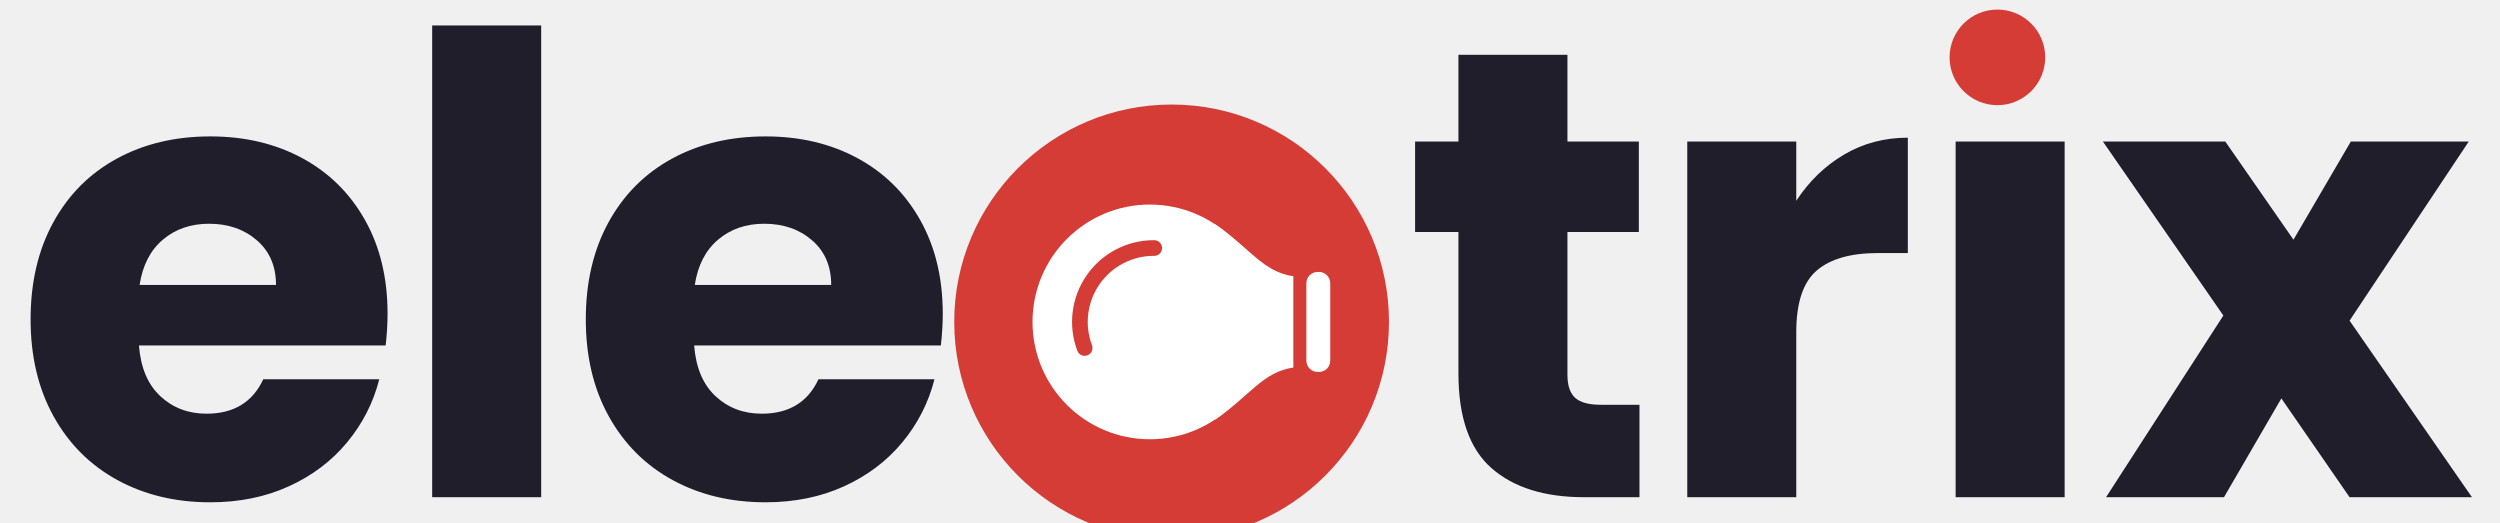
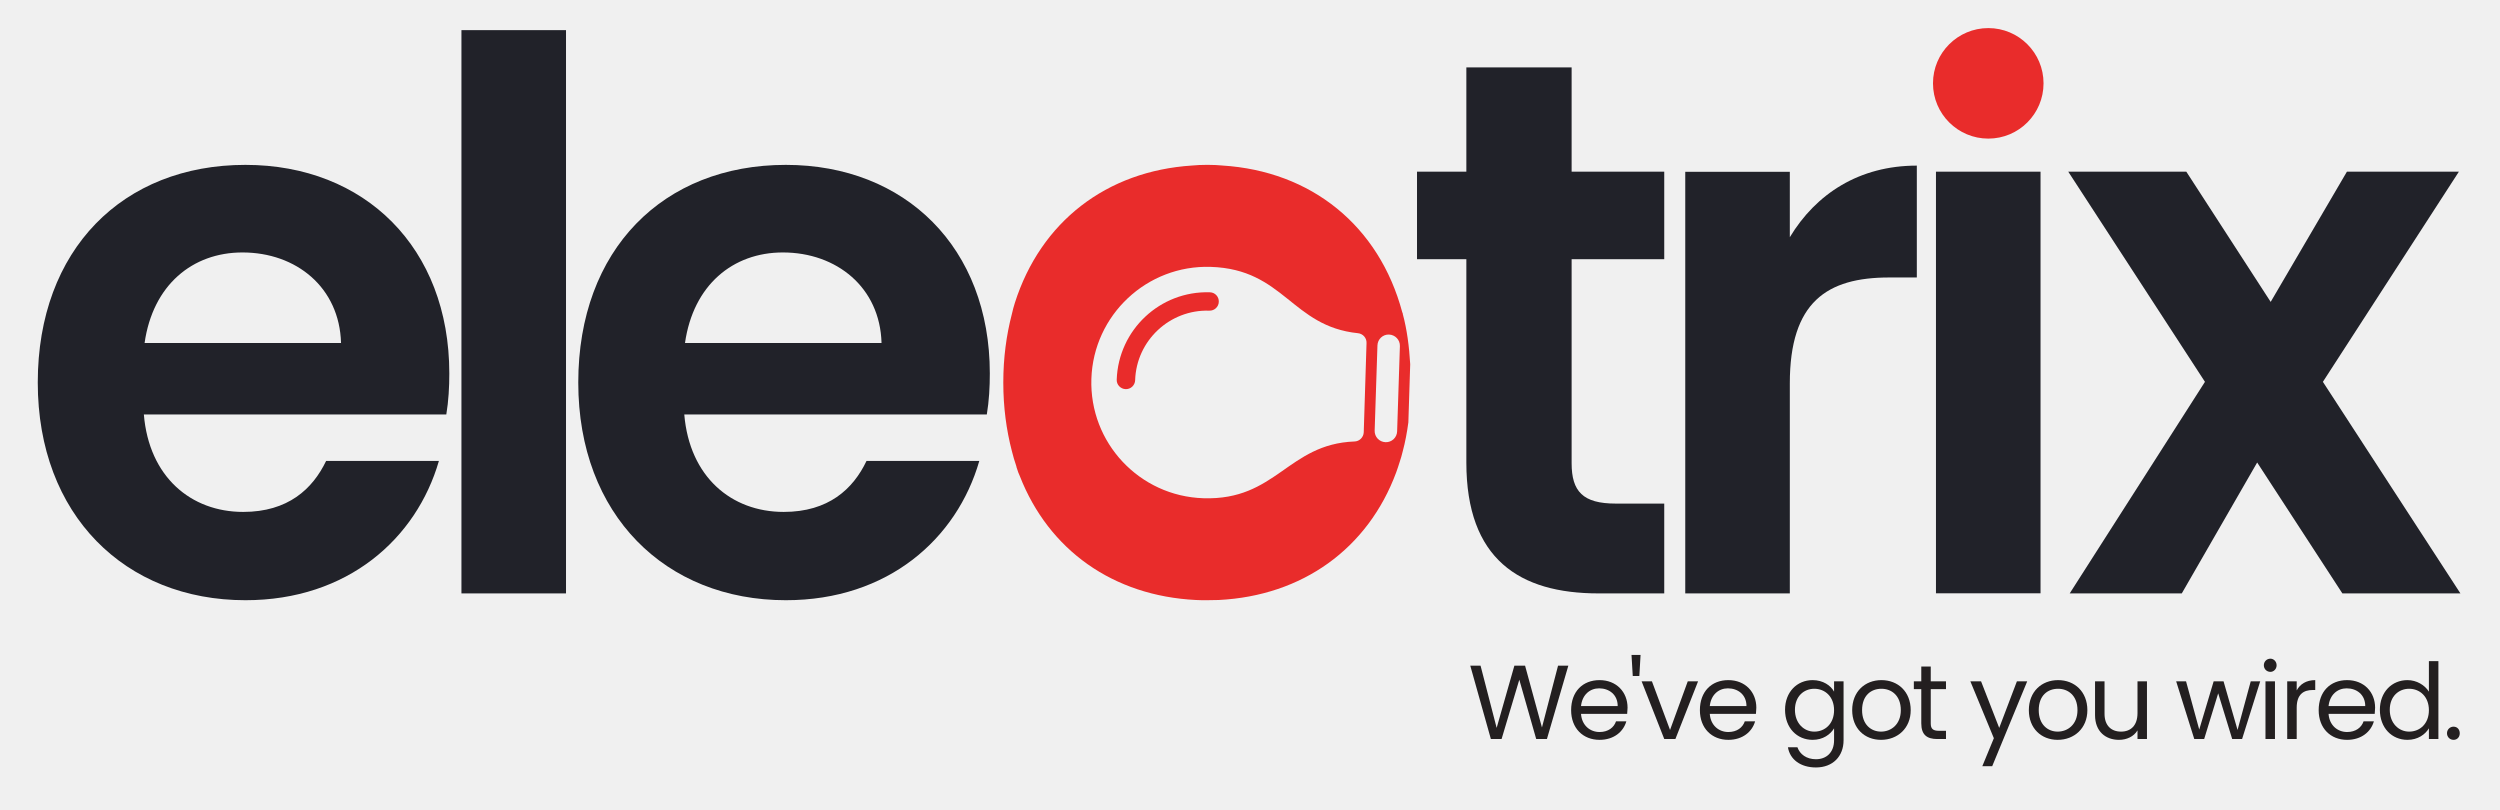
- <svg xmlns="http://www.w3.org/2000/svg" viewBox="-2 22 392.2 82.0">
-   <path d="M58.5 76.2H19.8Q20.2 81.4 23.15 84.15Q26.1 86.9 30.4 86.9Q36.8 86.9 39.3 81.5H57.5Q56.1 87.0 52.45 91.4Q48.8 95.8 43.3 98.3Q37.8 100.8 31.0 100.8Q22.8 100.8 16.4 97.3Q10.0 93.8 6.4 87.3Q2.8 80.8 2.8 72.1Q2.8 63.4 6.35 56.9Q9.9 50.4 16.3 46.9Q22.7 43.4 31.0 43.4Q39.1 43.4 45.4 46.8Q51.7 50.2 55.25 56.5Q58.8 62.8 58.8 71.2Q58.8 73.6 58.5 76.2ZM41.3 66.7Q41.3 62.3 38.3 59.7Q35.3 57.1 30.8 57.1Q26.5 57.1 23.55 59.6Q20.6 62.1 19.9 66.7Z M82.9 26.0V100.0H65.8V26.0Z M145.6 76.2H106.9Q107.3 81.4 110.25 84.15Q113.2 86.9 117.5 86.9Q123.9 86.9 126.4 81.5H144.6Q143.2 87.0 139.55 91.4Q135.9 95.8 130.4 98.3Q124.9 100.8 118.1 100.8Q109.9 100.8 103.5 97.3Q97.1 93.8 93.5 87.3Q89.9 80.8 89.9 72.1Q89.9 63.4 93.45 56.9Q97.0 50.4 103.4 46.9Q109.8 43.4 118.1 43.4Q126.2 43.4 132.5 46.8Q138.8 50.2 142.35 56.5Q145.9 62.8 145.9 71.2Q145.9 73.6 145.6 76.2ZM128.4 66.7Q128.4 62.3 125.4 59.7Q122.4 57.1 117.9 57.1Q113.6 57.1 110.65 59.6Q107.7 62.1 107.0 66.7Z M255.2 85.5V100.0H246.5Q237.2 100.0 232.0 95.45Q226.8 90.9 226.8 80.6V58.4H220V44.2H226.8V30.6H243.9V44.2H255.1V58.4H243.9V80.8Q243.9 83.3 245.1 84.4Q246.3 85.5 249.1 85.5Z M297.3 43.6V61.7H292.6Q286.2 61.7 283.0 64.45Q279.8 67.2 279.8 74.1V100.0H262.7V44.2H279.8V53.5Q282.8 48.9 287.3 46.25Q291.8 43.6 297.3 43.6Z M321.9 44.2V100.0H304.8V44.2Z M366.6 100.0 355.9 84.5 346.9 100.0H328.4L346.8 71.5L327.9 44.2H347.1L357.8 59.6L366.8 44.2H385.3L366.6 72.3L385.8 100.0Z" fill="#1F1E2A" />
-   <circle cx="181.8" cy="72.5" r="34.1" fill="#D53C36" />
-   <circle cx="178.39" cy="72.50" r="18.41" fill="#fff" />
-   <path d="M188.62 57.16 C194.08 60.91 196.12 64.66 200.90 65.34 L200.90 79.66 C196.12 80.34 194.08 84.09 188.62 87.84 Z" fill="#fff" />
-   <rect x="202.94" y="64.66" width="3.75" height="15.69" rx="1.77" fill="#fff" />
-   <path d="M168.16 76.59 A11.59 11.59 0 0 1 179.07 60.91" fill="none" stroke="#D53C36" stroke-width="2.46" stroke-linecap="round" />
-   <circle cx="311.35" cy="31.00" r="7.50" fill="#D53C36" />
+ <svg xmlns="http://www.w3.org/2000/svg" xmlns:xlink="http://www.w3.org/1999/xlink" viewBox="18.4 11.4 94.8 30.7">
+   <defs>
+     <g>
+       <g id="glyph-0-0">
+         <path d="M 0.875 0 L 1.281 0 L 1.953 -2.25 L 2.594 0 L 3 0 L 3.812 -2.781 L 3.422 -2.781 L 2.812 -0.438 L 2.172 -2.781 L 1.766 -2.781 L 1.094 -0.422 L 0.484 -2.781 L 0.094 -2.781 Z M 0.875 0 " />
+       </g>
+       <g id="glyph-0-1">
+         <path d="M 1.234 -1.922 C 1.609 -1.922 1.938 -1.688 1.938 -1.25 L 0.547 -1.25 C 0.594 -1.688 0.891 -1.922 1.234 -1.922 Z M 2.266 -0.672 L 1.875 -0.672 C 1.797 -0.438 1.578 -0.266 1.25 -0.266 C 0.891 -0.266 0.578 -0.516 0.547 -0.953 L 2.297 -0.953 C 2.297 -1.031 2.312 -1.094 2.312 -1.188 C 2.312 -1.781 1.891 -2.234 1.25 -2.234 C 0.609 -2.234 0.172 -1.797 0.172 -1.094 C 0.172 -0.406 0.625 0.031 1.25 0.031 C 1.797 0.031 2.156 -0.281 2.266 -0.672 Z M 2.266 -0.672 " />
+       </g>
+       <g id="glyph-0-2">
+         <path d="M 0.188 -2.391 L 0.438 -2.391 L 0.484 -3.188 L 0.141 -3.188 Z M 0.188 -2.391 " />
+       </g>
+       <g id="glyph-0-3">
+         <path d="M 0.047 -2.188 L 0.906 0 L 1.328 0 L 2.188 -2.188 L 1.797 -2.188 L 1.125 -0.344 L 0.438 -2.188 Z M 0.047 -2.188 " />
+       </g>
+       <g id="glyph-0-4">
+ </g>
+       <g id="glyph-0-5">
+         <path d="M 0.172 -1.109 C 0.172 -0.422 0.625 0.031 1.219 0.031 C 1.609 0.031 1.891 -0.172 2.031 -0.406 L 2.031 0.047 C 2.031 0.516 1.734 0.766 1.344 0.766 C 0.984 0.766 0.734 0.578 0.641 0.312 L 0.281 0.312 C 0.359 0.781 0.766 1.078 1.344 1.078 C 1.984 1.078 2.391 0.656 2.391 0.047 L 2.391 -2.188 L 2.031 -2.188 L 2.031 -1.797 C 1.906 -2.031 1.609 -2.234 1.219 -2.234 C 0.625 -2.234 0.172 -1.781 0.172 -1.109 Z M 2.031 -1.094 C 2.031 -0.578 1.688 -0.281 1.281 -0.281 C 0.891 -0.281 0.547 -0.594 0.547 -1.109 C 0.547 -1.625 0.891 -1.906 1.281 -1.906 C 1.688 -1.906 2.031 -1.609 2.031 -1.094 Z M 2.031 -1.094 " />
+       </g>
+       <g id="glyph-0-6">
+         <path d="M 2.391 -1.094 C 2.391 -1.797 1.906 -2.234 1.281 -2.234 C 0.656 -2.234 0.172 -1.797 0.172 -1.094 C 0.172 -0.406 0.641 0.031 1.266 0.031 C 1.891 0.031 2.391 -0.406 2.391 -1.094 Z M 0.547 -1.094 C 0.547 -1.656 0.891 -1.906 1.281 -1.906 C 1.656 -1.906 2.016 -1.656 2.016 -1.094 C 2.016 -0.547 1.641 -0.281 1.266 -0.281 C 0.891 -0.281 0.547 -0.547 0.547 -1.094 Z M 0.547 -1.094 " />
+       </g>
+       <g id="glyph-0-7">
+         <path d="M 0.391 -0.594 C 0.391 -0.156 0.609 0 1 0 L 1.328 0 L 1.328 -0.312 L 1.062 -0.312 C 0.828 -0.312 0.75 -0.391 0.75 -0.594 L 0.75 -1.891 L 1.328 -1.891 L 1.328 -2.188 L 0.75 -2.188 L 0.75 -2.75 L 0.391 -2.75 L 0.391 -2.188 L 0.109 -2.188 L 0.109 -1.891 L 0.391 -1.891 Z M 0.391 -0.594 " />
+       </g>
+       <g id="glyph-0-8">
+         <path d="M 1.141 -0.422 L 0.453 -2.188 L 0.047 -2.188 L 0.938 -0.031 L 0.5 1.031 L 0.875 1.031 L 2.203 -2.188 L 1.812 -2.188 Z M 1.141 -0.422 " />
+       </g>
+       <g id="glyph-0-9">
+         <path d="M 2.25 -2.188 L 1.891 -2.188 L 1.891 -0.984 C 1.891 -0.516 1.641 -0.281 1.266 -0.281 C 0.891 -0.281 0.641 -0.516 0.641 -0.953 L 0.641 -2.188 L 0.281 -2.188 L 0.281 -0.906 C 0.281 -0.281 0.688 0.031 1.188 0.031 C 1.484 0.031 1.75 -0.094 1.891 -0.328 L 1.891 0 L 2.25 0 Z M 2.25 -2.188 " />
+       </g>
+       <g id="glyph-0-10">
+         <path d="M 0.734 0 L 1.109 0 L 1.641 -1.734 L 2.172 0 L 2.547 0 L 3.234 -2.188 L 2.875 -2.188 L 2.375 -0.344 L 1.844 -2.188 L 1.469 -2.188 L 0.922 -0.359 L 0.422 -2.188 L 0.047 -2.188 Z M 0.734 0 " />
+       </g>
+       <g id="glyph-0-11">
+         <path d="M 0.312 0 L 0.672 0 L 0.672 -2.188 L 0.312 -2.188 Z M 0.5 -2.547 C 0.625 -2.547 0.734 -2.656 0.734 -2.797 C 0.734 -2.938 0.625 -3.047 0.5 -3.047 C 0.359 -3.047 0.25 -2.938 0.25 -2.797 C 0.25 -2.656 0.359 -2.547 0.5 -2.547 Z M 0.5 -2.547 " />
+       </g>
+       <g id="glyph-0-12">
+         <path d="M 0.672 -1.188 C 0.672 -1.703 0.938 -1.859 1.281 -1.859 L 1.375 -1.859 L 1.375 -2.234 C 1.031 -2.234 0.797 -2.078 0.672 -1.844 L 0.672 -2.188 L 0.312 -2.188 L 0.312 0 L 0.672 0 Z M 0.672 -1.188 " />
+       </g>
+       <g id="glyph-0-13">
+         <path d="M 0.172 -1.109 C 0.172 -0.422 0.625 0.031 1.219 0.031 C 1.609 0.031 1.891 -0.172 2.031 -0.406 L 2.031 0 L 2.391 0 L 2.391 -2.953 L 2.031 -2.953 L 2.031 -1.797 C 1.875 -2.047 1.562 -2.234 1.219 -2.234 C 0.625 -2.234 0.172 -1.781 0.172 -1.109 Z M 2.031 -1.094 C 2.031 -0.578 1.688 -0.281 1.281 -0.281 C 0.891 -0.281 0.547 -0.594 0.547 -1.109 C 0.547 -1.625 0.891 -1.906 1.281 -1.906 C 1.688 -1.906 2.031 -1.609 2.031 -1.094 Z M 2.031 -1.094 " />
+       </g>
+       <g id="glyph-0-14">
+         <path d="M 0.656 -0.219 C 0.656 -0.359 0.562 -0.469 0.422 -0.469 C 0.281 -0.469 0.172 -0.359 0.172 -0.219 C 0.172 -0.078 0.281 0.031 0.422 0.031 C 0.562 0.031 0.656 -0.078 0.656 -0.219 Z M 0.656 -0.219 " />
+       </g>
+     </g>
+   </defs>
+   <path fill-rule="nonzero" fill="#212229" fill-opacity="1" d="M 23.883 24.406 L 31.332 24.406 C 31.273 22.297 29.633 20.973 27.594 20.973 C 25.695 20.973 24.195 22.211 23.883 24.406 M 27.707 34.16 C 23.145 34.16 19.832 30.93 19.832 25.906 C 19.832 20.855 23.062 17.652 27.707 17.652 C 32.238 17.652 35.438 20.797 35.438 25.559 C 35.438 26.078 35.41 26.598 35.324 27.117 L 23.855 27.117 C 24.051 29.484 25.641 30.812 27.621 30.812 C 29.32 30.812 30.254 29.945 30.766 28.879 L 35.043 28.879 C 34.191 31.824 31.586 34.16 27.707 34.16 " />
+   <path fill-rule="nonzero" fill="#212229" fill-opacity="1" d="M 35.898 12.543 L 39.863 12.543 L 39.863 33.902 L 35.898 33.902 Z M 35.898 12.543 " />
+   <path fill-rule="nonzero" fill="#e92c2b" fill-opacity="1" d="M 64.281 22.484 C 62.391 22.422 60.809 23.91 60.746 25.797 C 60.738 25.988 60.891 26.148 61.082 26.156 C 61.277 26.164 61.438 26.012 61.445 25.816 C 61.492 24.316 62.754 23.133 64.258 23.18 C 64.449 23.188 64.613 23.035 64.617 22.844 C 64.625 22.652 64.473 22.488 64.281 22.484 " />
+   <path fill-rule="nonzero" fill="#e92c2b" fill-opacity="1" d="M 71.379 27.758 C 71.371 27.992 71.176 28.176 70.941 28.168 C 70.703 28.16 70.52 27.965 70.527 27.73 L 70.633 24.496 C 70.641 24.262 70.836 24.078 71.07 24.086 C 71.305 24.094 71.492 24.289 71.484 24.523 Z M 70.113 27.793 C 70.105 27.98 69.953 28.137 69.762 28.141 C 67.227 28.238 66.801 30.383 64.031 30.293 C 61.605 30.215 59.707 28.188 59.785 25.766 C 59.863 23.344 61.891 21.441 64.312 21.52 C 67.098 21.609 67.371 23.777 69.895 24.035 C 70.086 24.055 70.227 24.219 70.219 24.406 Z M 71.875 25.211 C 71.836 24.543 71.754 23.902 71.594 23.309 C 71.594 23.285 71.59 23.266 71.574 23.242 C 70.695 19.961 68.129 17.887 64.746 17.676 C 64.578 17.66 64.41 17.652 64.234 17.652 L 64.125 17.652 C 63.949 17.652 63.785 17.66 63.613 17.676 C 60.355 17.883 57.863 19.812 56.883 22.887 C 56.84 23.023 56.801 23.168 56.77 23.309 C 56.562 24.105 56.445 24.973 56.445 25.906 C 56.445 26.84 56.562 27.707 56.77 28.504 C 56.82 28.699 56.871 28.887 56.938 29.074 C 56.941 29.113 56.957 29.145 56.969 29.184 C 56.996 29.273 57.027 29.359 57.07 29.449 C 58.168 32.262 60.613 33.996 63.75 34.152 C 63.887 34.16 64.023 34.16 64.16 34.16 C 64.312 34.16 64.465 34.152 64.613 34.152 C 67.793 33.992 70.273 32.203 71.344 29.312 C 71.387 29.184 71.434 29.062 71.473 28.926 C 71.516 28.789 71.562 28.652 71.594 28.504 C 71.688 28.156 71.754 27.793 71.805 27.418 Z M 71.875 25.211 " />
+   <path fill-rule="nonzero" fill="#212229" fill-opacity="1" d="M 44.375 24.406 L 51.828 24.406 C 51.77 22.297 50.125 20.973 48.086 20.973 C 46.188 20.973 44.688 22.211 44.375 24.406 M 48.199 34.16 C 43.641 34.16 40.328 30.93 40.328 25.906 C 40.328 20.855 43.555 17.652 48.199 17.652 C 52.734 17.652 55.934 20.797 55.934 25.559 C 55.934 26.078 55.906 26.598 55.82 27.117 L 44.348 27.117 C 44.547 29.484 46.133 30.812 48.117 30.812 C 49.816 30.812 50.75 29.945 51.258 28.879 L 55.535 28.879 C 54.688 31.824 52.082 34.16 48.199 34.16 " />
+   <path fill-rule="nonzero" fill="#e92c2b" fill-opacity="1" d="M 95.891 14.559 C 95.891 13.402 94.953 12.465 93.797 12.465 C 92.641 12.465 91.699 13.402 91.699 14.559 C 91.699 15.719 92.641 16.656 93.797 16.656 C 94.953 16.656 95.891 15.719 95.891 14.559 " />
+   <path fill-rule="nonzero" fill="#212229" fill-opacity="1" d="M 74.004 21.23 L 72.133 21.23 L 72.133 17.91 L 74.004 17.91 L 74.004 13.957 L 77.996 13.957 L 77.996 17.91 L 81.508 17.91 L 81.508 21.23 L 77.996 21.23 L 77.996 28.965 C 77.996 30.035 78.422 30.496 79.668 30.496 L 81.508 30.496 L 81.508 33.902 L 79.016 33.902 C 76.016 33.902 74.004 32.602 74.004 28.938 Z M 74.004 21.23 " />
+   <path fill-rule="nonzero" fill="#212229" fill-opacity="1" d="M 86.27 33.902 L 82.305 33.902 L 82.305 17.914 L 86.27 17.914 L 86.27 20.395 C 87.262 18.75 88.902 17.68 91.086 17.68 L 91.086 21.922 L 90.035 21.922 C 87.684 21.922 86.27 22.848 86.27 25.934 Z M 86.27 33.902 " />
+   <path fill-rule="nonzero" fill="#212229" fill-opacity="1" d="M 91.812 17.91 L 95.777 17.91 L 95.777 33.898 L 91.812 33.898 Z M 91.812 17.91 " />
+   <path fill-rule="nonzero" fill="#212229" fill-opacity="1" d="M 103.992 28.938 L 101.133 33.902 L 96.883 33.902 L 102.012 25.879 L 96.828 17.91 L 101.305 17.91 L 104.504 22.848 L 107.395 17.91 L 111.641 17.91 L 106.484 25.879 L 111.699 33.902 L 107.223 33.902 Z M 103.992 28.938 " />
+   <g fill="#231f20" fill-opacity="1">
+     <use xlink:href="#glyph-0-0" x="74.059" y="39.424" />
+     <use xlink:href="#glyph-0-1" x="77.805" y="39.424" />
+     <use xlink:href="#glyph-0-2" x="80.126" y="39.424" />
+     <use xlink:href="#glyph-0-3" x="80.603" y="39.424" />
+     <use xlink:href="#glyph-0-1" x="82.688" y="39.424" />
+     <use xlink:href="#glyph-0-4" x="85.009" y="39.424" />
+     <use xlink:href="#glyph-0-5" x="85.917" y="39.424" />
+     <use xlink:href="#glyph-0-6" x="88.463" y="39.424" />
+     <use xlink:href="#glyph-0-7" x="90.864" y="39.424" />
+     <use xlink:href="#glyph-0-4" x="92.161" y="39.424" />
+     <use xlink:href="#glyph-0-8" x="93.069" y="39.424" />
+     <use xlink:href="#glyph-0-6" x="95.162" y="39.424" />
+     <use xlink:href="#glyph-0-9" x="97.563" y="39.424" />
+     <use xlink:href="#glyph-0-4" x="99.965" y="39.424" />
+     <use xlink:href="#glyph-0-10" x="100.873" y="39.424" />
+     <use xlink:href="#glyph-0-11" x="103.995" y="39.424" />
+     <use xlink:href="#glyph-0-12" x="104.819" y="39.424" />
+     <use xlink:href="#glyph-0-1" x="106.152" y="39.424" />
+     <use xlink:href="#glyph-0-13" x="108.473" y="39.424" />
+     <use xlink:href="#glyph-0-14" x="111.018" y="39.424" />
+   </g>
</svg>
